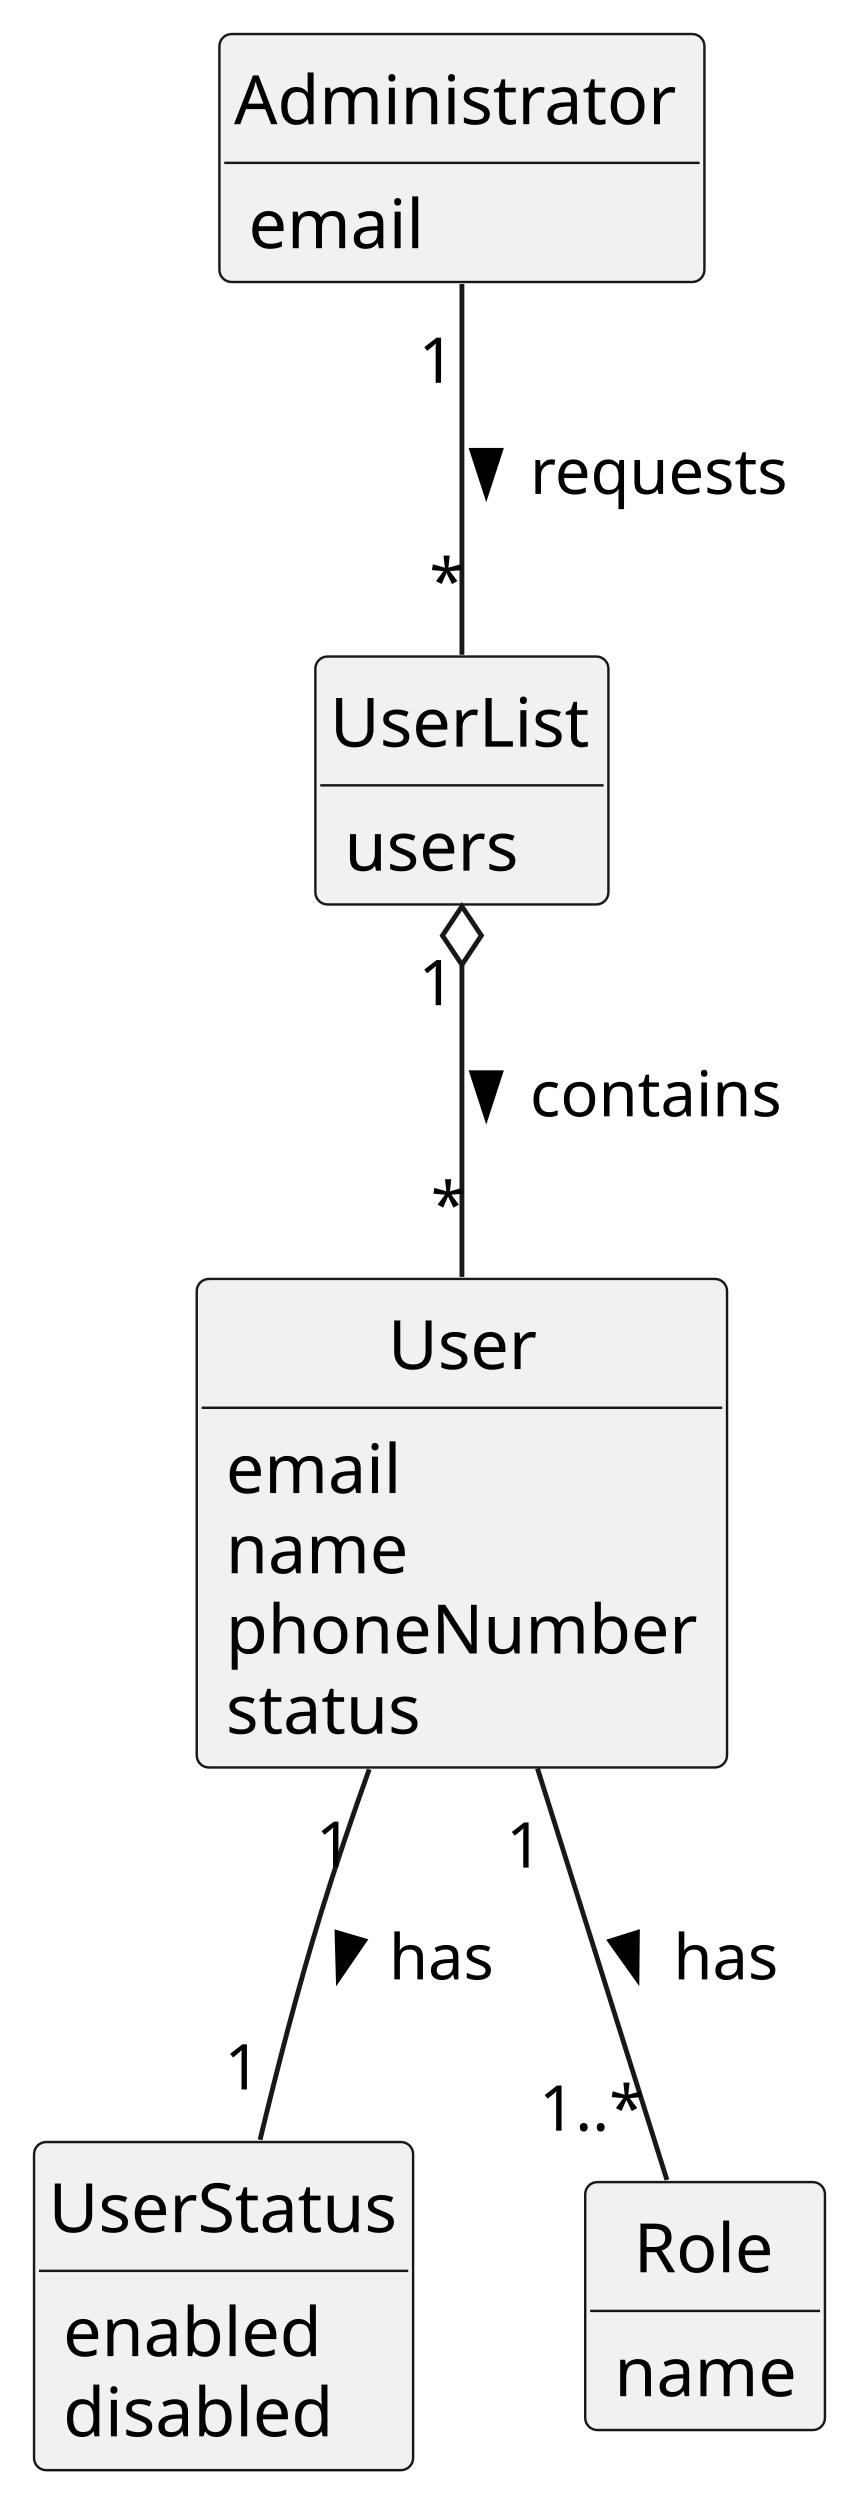
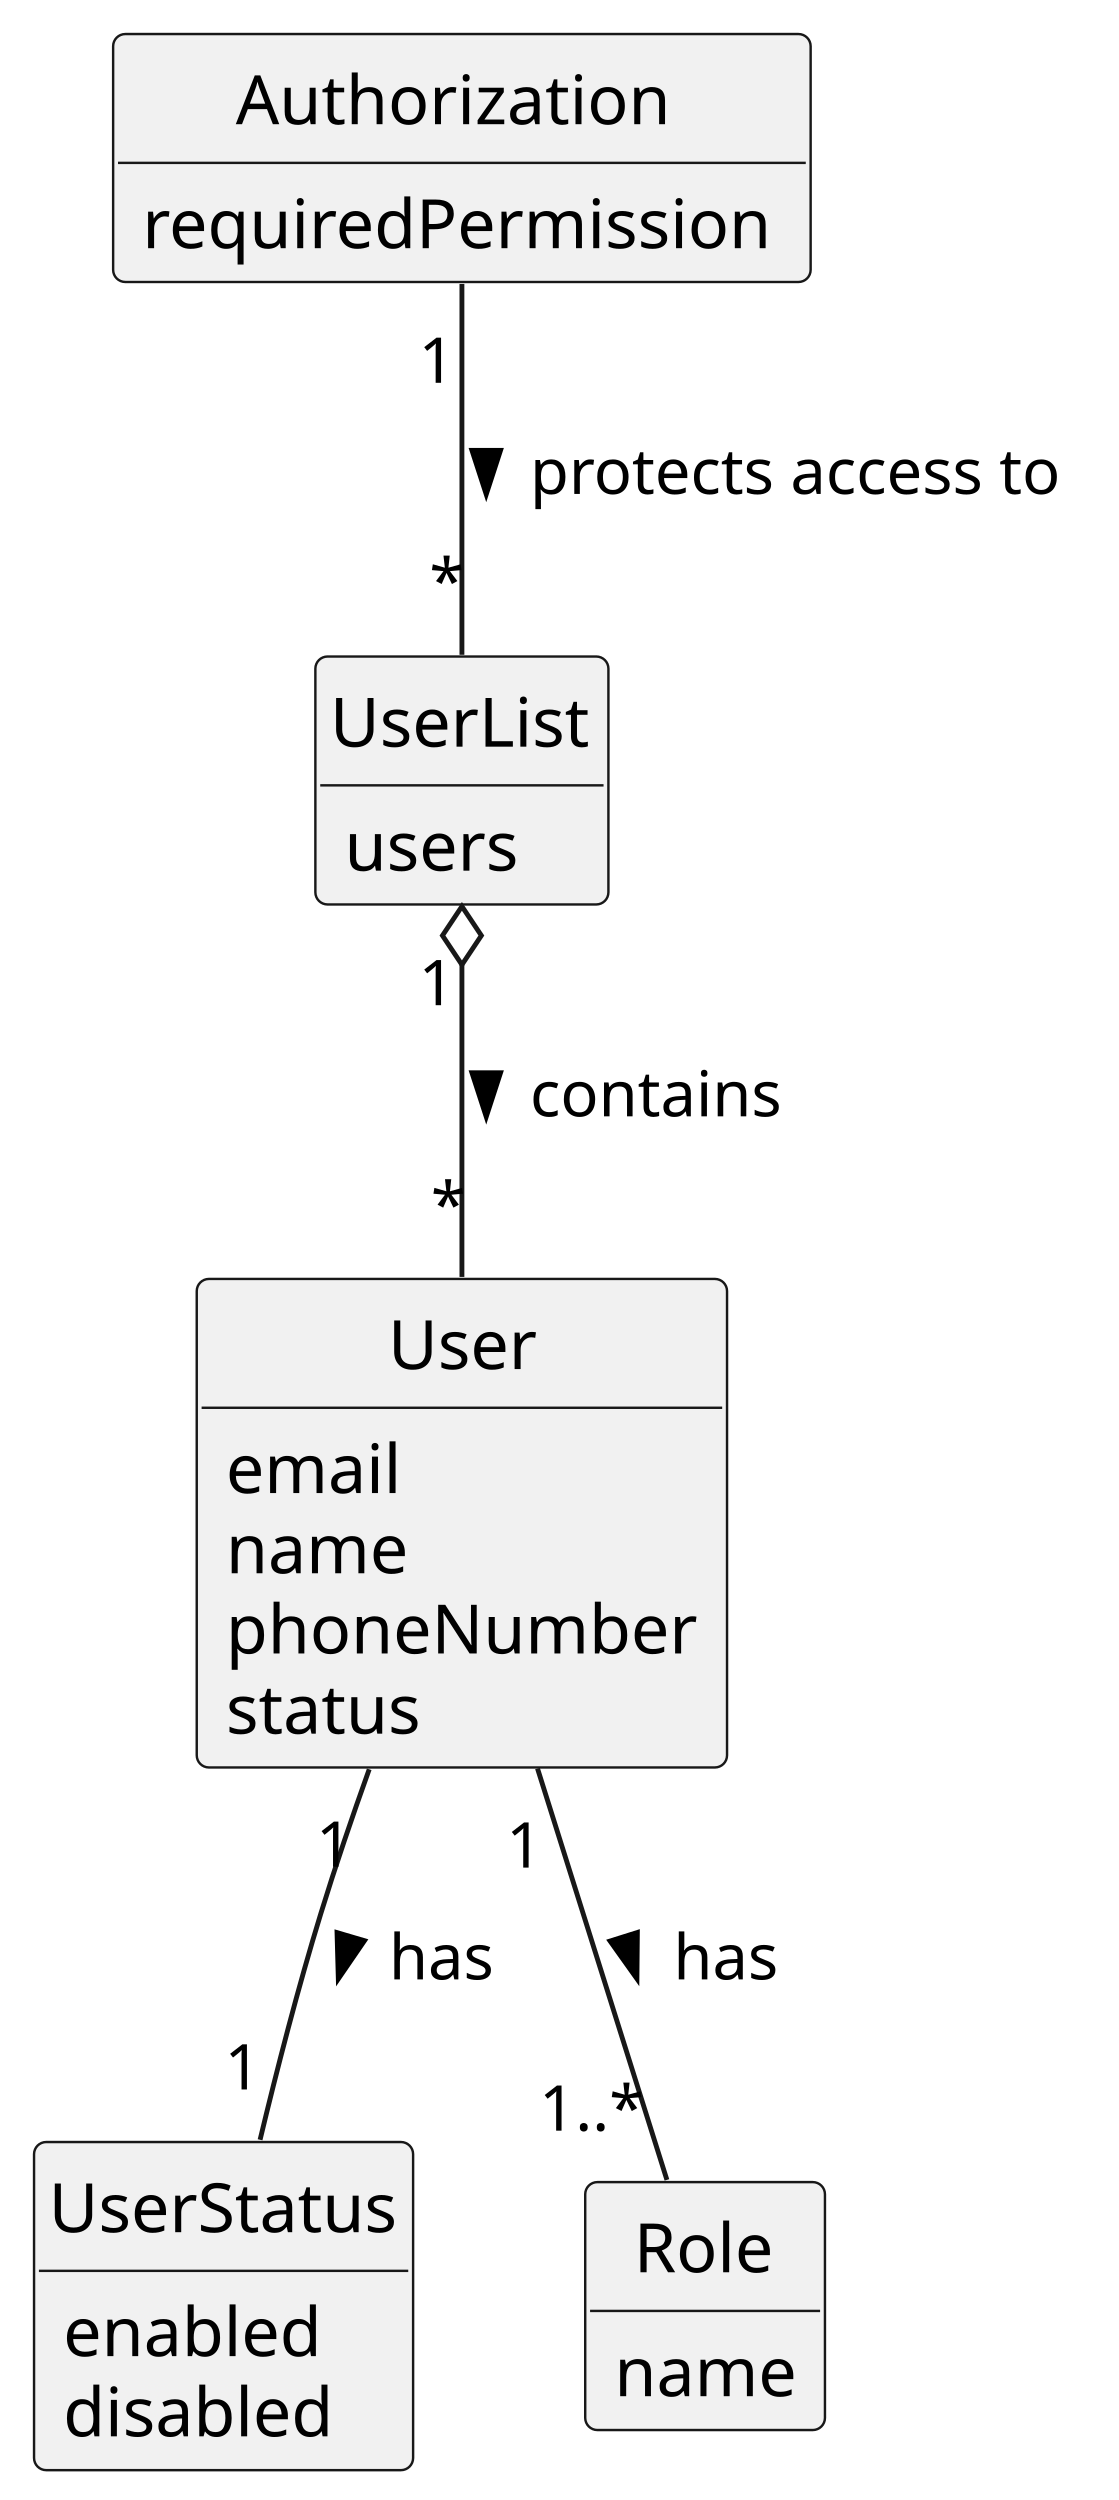
- <svg xmlns="http://www.w3.org/2000/svg" contentStyleType="text/css" data-diagram-type="CLASS" height="514px" preserveAspectRatio="none" style="width:176px;height:514px;background:#FFFFFF;" version="1.1" viewBox="0 0 176 514" width="176px" zoomAndPan="magnify">
+ <svg xmlns="http://www.w3.org/2000/svg" contentStyleType="text/css" data-diagram-type="CLASS" height="514px" preserveAspectRatio="none" style="width:230px;height:514px;background:#FFFFFF;" version="1.1" viewBox="0 0 230 514" width="230px" zoomAndPan="magnify">
  <defs />
  <g>
-     <g class="entity" data-qualified-name="Administrator" data-source-line="11" id="ent0002">
-       <rect fill="#F1F1F1" height="50.977" rx="2.5" ry="2.5" style="stroke:#181818;stroke-width:0.5;" width="99.721" x="45.11" y="7" />
-       <text fill="#000000" font-family="sans-serif" font-size="14" lengthAdjust="spacing" textLength="93.721" x="48.11" y="25.535">Administrator</text>
-       <line style="stroke:#181818;stroke-width:0.5;" x1="46.11" x2="143.831" y1="33.488" y2="33.488" />
-       <text fill="#000000" font-family="sans-serif" font-size="14" lengthAdjust="spacing" textLength="36.695" x="51.11" y="51.023">email</text>
-     </g>
-     <g class="entity" data-qualified-name="User" data-source-line="15" id="ent0003">
+     <g class="entity" data-qualified-name="User" data-source-line="11" id="ent0002">
      <rect fill="#F1F1F1" height="100.441" rx="2.5" ry="2.5" style="stroke:#181818;stroke-width:0.5;" width="109.029" x="40.45" y="262.95" />
      <text fill="#000000" font-family="sans-serif" font-size="14" lengthAdjust="spacing" textLength="30.365" x="79.782" y="281.485">User</text>
      <line style="stroke:#181818;stroke-width:0.5;" x1="41.45" x2="148.479" y1="289.438" y2="289.438" />
      <text fill="#000000" font-family="sans-serif" font-size="14" lengthAdjust="spacing" textLength="36.695" x="46.45" y="306.973">email</text>
      <text fill="#000000" font-family="sans-serif" font-size="14" lengthAdjust="spacing" textLength="37.29" x="46.45" y="323.462">name</text>
      <text fill="#000000" font-family="sans-serif" font-size="14" lengthAdjust="spacing" textLength="97.029" x="46.45" y="339.95">phoneNumber</text>
      <text fill="#000000" font-family="sans-serif" font-size="14" lengthAdjust="spacing" textLength="41.166" x="46.45" y="356.438">status</text>
    </g>
-     <g class="entity" data-qualified-name="UserStatus" data-source-line="22" id="ent0004">
+     <g class="entity" data-qualified-name="UserStatus" data-source-line="18" id="ent0003">
      <rect fill="#F1F1F1" height="67.465" rx="2.5" ry="2.5" style="stroke:#181818;stroke-width:0.5;" width="77.935" x="7" y="440.4" />
      <text fill="#000000" font-family="sans-serif" font-size="14" lengthAdjust="spacing" textLength="71.935" x="10" y="458.935">UserStatus</text>
      <line style="stroke:#181818;stroke-width:0.5;" x1="8" x2="83.935" y1="466.888" y2="466.888" />
      <text fill="#000000" font-family="sans-serif" font-size="14" lengthAdjust="spacing" textLength="53.69" x="13" y="484.423">enabled</text>
      <text fill="#000000" font-family="sans-serif" font-size="14" lengthAdjust="spacing" textLength="57.196" x="13" y="500.912">disabled</text>
    </g>
-     <g class="entity" data-qualified-name="Role" data-source-line="27" id="ent0005">
+     <g class="entity" data-qualified-name="Role" data-source-line="23" id="ent0004">
      <rect fill="#F1F1F1" height="50.977" rx="2.5" ry="2.5" style="stroke:#181818;stroke-width:0.5;" width="49.29" x="120.32" y="448.64" />
      <text fill="#000000" font-family="sans-serif" font-size="14" lengthAdjust="spacing" textLength="29.299" x="130.316" y="467.175">Role</text>
      <line style="stroke:#181818;stroke-width:0.5;" x1="121.32" x2="168.61" y1="475.128" y2="475.128" />
      <text fill="#000000" font-family="sans-serif" font-size="14" lengthAdjust="spacing" textLength="37.29" x="126.32" y="492.663">name</text>
    </g>
-     <g class="entity" data-qualified-name="UserList" data-source-line="31" id="ent0006">
+     <g class="entity" data-qualified-name="UserList" data-source-line="27" id="ent0005">
      <rect fill="#F1F1F1" height="50.977" rx="2.5" ry="2.5" style="stroke:#181818;stroke-width:0.5;" width="60.25" x="64.84" y="134.98" />
      <text fill="#000000" font-family="sans-serif" font-size="14" lengthAdjust="spacing" textLength="54.25" x="67.84" y="153.515">UserList</text>
      <line style="stroke:#181818;stroke-width:0.5;" x1="65.84" x2="124.09" y1="161.468" y2="161.468" />
      <text fill="#000000" font-family="sans-serif" font-size="14" lengthAdjust="spacing" textLength="36.49" x="70.84" y="179.003">users</text>
    </g>
-     <g class="link" data-entity-1="ent0002" data-entity-2="ent0006" data-link-type="association" data-source-line="35" id="lnk7">
-       <path codeLine="35" d="M94.97,58.38 C94.97,80.46 94.97,112.56 94.97,134.63" fill="none" id="Administrator-UserList" style="stroke:#181818;stroke-width:1;" />
-       <polygon fill="#000000" points="99.97,101.635,102.909,92.59,97.031,92.59,99.97,101.635" style="stroke:#000000;stroke-width:1;" />
-       <text fill="#000000" font-family="sans-serif" font-size="13" lengthAdjust="spacing" textLength="54.171" x="108.97" y="101.548">requests</text>
-       <text fill="#000000" font-family="sans-serif" font-size="13" lengthAdjust="spacing" textLength="8.22" x="86.07" y="78.706">1</text>
-       <text fill="#000000" font-family="sans-serif" font-size="13" lengthAdjust="spacing" textLength="6.265" x="88.272" y="124.11">*</text>
+     <g class="entity" data-qualified-name="Authorization" data-source-line="31" id="ent0006">
+       <rect fill="#F1F1F1" height="50.977" rx="2.5" ry="2.5" style="stroke:#181818;stroke-width:0.5;" width="143.407" x="23.26" y="7" />
+       <text fill="#000000" font-family="sans-serif" font-size="14" lengthAdjust="spacing" textLength="92.976" x="48.476" y="25.535">Authorization</text>
+       <line style="stroke:#181818;stroke-width:0.5;" x1="24.26" x2="165.667" y1="33.488" y2="33.488" />
+       <text fill="#000000" font-family="sans-serif" font-size="14" lengthAdjust="spacing" textLength="131.407" x="29.26" y="51.023">requiredPermission</text>
    </g>
-     <g class="link" data-entity-1="ent0006" data-entity-2="ent0003" data-link-type="aggregation" data-source-line="36" id="lnk8">
-       <path codeLine="36" d="M94.97,198.35 C94.97,219 94.97,237.01 94.97,262.54" fill="none" id="UserList-backto-User" style="stroke:#181818;stroke-width:1;" />
+     <g class="link" data-entity-1="ent0005" data-entity-2="ent0002" data-link-type="aggregation" data-source-line="35" id="lnk7">
+       <path codeLine="35" d="M94.97,198.35 C94.97,219 94.97,237.01 94.97,262.54" fill="none" id="UserList-backto-User" style="stroke:#181818;stroke-width:1;" />
      <polygon fill="none" points="94.97,186.35,90.97,192.35,94.97,198.35,98.97,192.35,94.97,186.35" style="stroke:#181818;stroke-width:1;" />
      <polygon fill="#000000" points="99.97,229.605,102.909,220.56,97.031,220.56,99.97,229.605" style="stroke:#000000;stroke-width:1;" />
      <text fill="#000000" font-family="sans-serif" font-size="13" lengthAdjust="spacing" textLength="53.206" x="108.97" y="229.518">contains</text>
      <text fill="#000000" font-family="sans-serif" font-size="13" lengthAdjust="spacing" textLength="8.22" x="86.072" y="206.674">1</text>
      <text fill="#000000" font-family="sans-serif" font-size="13" lengthAdjust="spacing" textLength="6.265" x="88.585" y="252.318">*</text>
    </g>
-     <g class="link" data-entity-1="ent0003" data-entity-2="ent0004" data-link-type="association" data-source-line="37" id="lnk9">
-       <path codeLine="37" d="M75.91,363.77 C72.41,373.53 68.94,383.74 65.97,393.4 C61.31,408.54 56.93,425.54 53.47,439.94" fill="none" id="User-UserStatus" style="stroke:#181818;stroke-width:1;" />
+     <g class="link" data-entity-1="ent0002" data-entity-2="ent0003" data-link-type="association" data-source-line="36" id="lnk8">
+       <path codeLine="36" d="M75.91,363.77 C72.41,373.53 68.94,383.74 65.97,393.4 C61.31,408.54 56.93,425.54 53.47,439.94" fill="none" id="User-UserStatus" style="stroke:#181818;stroke-width:1;" />
      <polygon fill="#000000" points="69.557,406.851,74.932,399.006,69.294,397.344,69.557,406.851" style="stroke:#000000;stroke-width:1;" />
      <text fill="#000000" font-family="sans-serif" font-size="13" lengthAdjust="spacing" textLength="21.874" x="79.97" y="406.968">has</text>
      <text fill="#000000" font-family="sans-serif" font-size="13" lengthAdjust="spacing" textLength="8.22" x="64.97" y="383.802">1</text>
      <text fill="#000000" font-family="sans-serif" font-size="13" lengthAdjust="spacing" textLength="8.22" x="46.159" y="429.59">1</text>
    </g>
-     <g class="link" data-entity-1="ent0003" data-entity-2="ent0005" data-link-type="association" data-source-line="38" id="lnk10">
-       <path codeLine="38" d="M110.51,363.6 C119.34,391.67 130.02,425.6 137.12,448.19" fill="none" id="User-Role" style="stroke:#181818;stroke-width:1;" />
+     <g class="link" data-entity-1="ent0002" data-entity-2="ent0004" data-link-type="association" data-source-line="37" id="lnk9">
+       <path codeLine="37" d="M110.51,363.6 C119.34,391.67 130.02,425.6 137.12,448.19" fill="none" id="User-Role" style="stroke:#181818;stroke-width:1;" />
      <polygon fill="#000000" points="130.95,406.825,131.04,397.315,125.433,399.079,130.95,406.825" style="stroke:#000000;stroke-width:1;" />
      <text fill="#000000" font-family="sans-serif" font-size="13" lengthAdjust="spacing" textLength="21.874" x="138.45" y="406.968">has</text>
      <text fill="#000000" font-family="sans-serif" font-size="13" lengthAdjust="spacing" textLength="8.22" x="104.076" y="383.974">1</text>
      <text fill="#000000" font-family="sans-serif" font-size="13" lengthAdjust="spacing" textLength="22.712" x="110.844" y="438.062">1..*</text>
    </g>
+     <g class="link" data-entity-1="ent0006" data-entity-2="ent0005" data-link-type="association" data-source-line="38" id="lnk10">
+       <path codeLine="38" d="M94.97,58.38 C94.97,80.46 94.97,112.56 94.97,134.63" fill="none" id="Authorization-UserList" style="stroke:#181818;stroke-width:1;" />
+       <polygon fill="#000000" points="99.97,101.635,102.909,92.59,97.031,92.59,99.97,101.635" style="stroke:#000000;stroke-width:1;" />
+       <text fill="#000000" font-family="sans-serif" font-size="13" lengthAdjust="spacing" textLength="113.807" x="108.97" y="101.548">protects access to</text>
+       <text fill="#000000" font-family="sans-serif" font-size="13" lengthAdjust="spacing" textLength="8.22" x="86.072" y="78.706">1</text>
+       <text fill="#000000" font-family="sans-serif" font-size="13" lengthAdjust="spacing" textLength="6.265" x="88.272" y="124.11">*</text>
+     </g>
  </g>
</svg>
